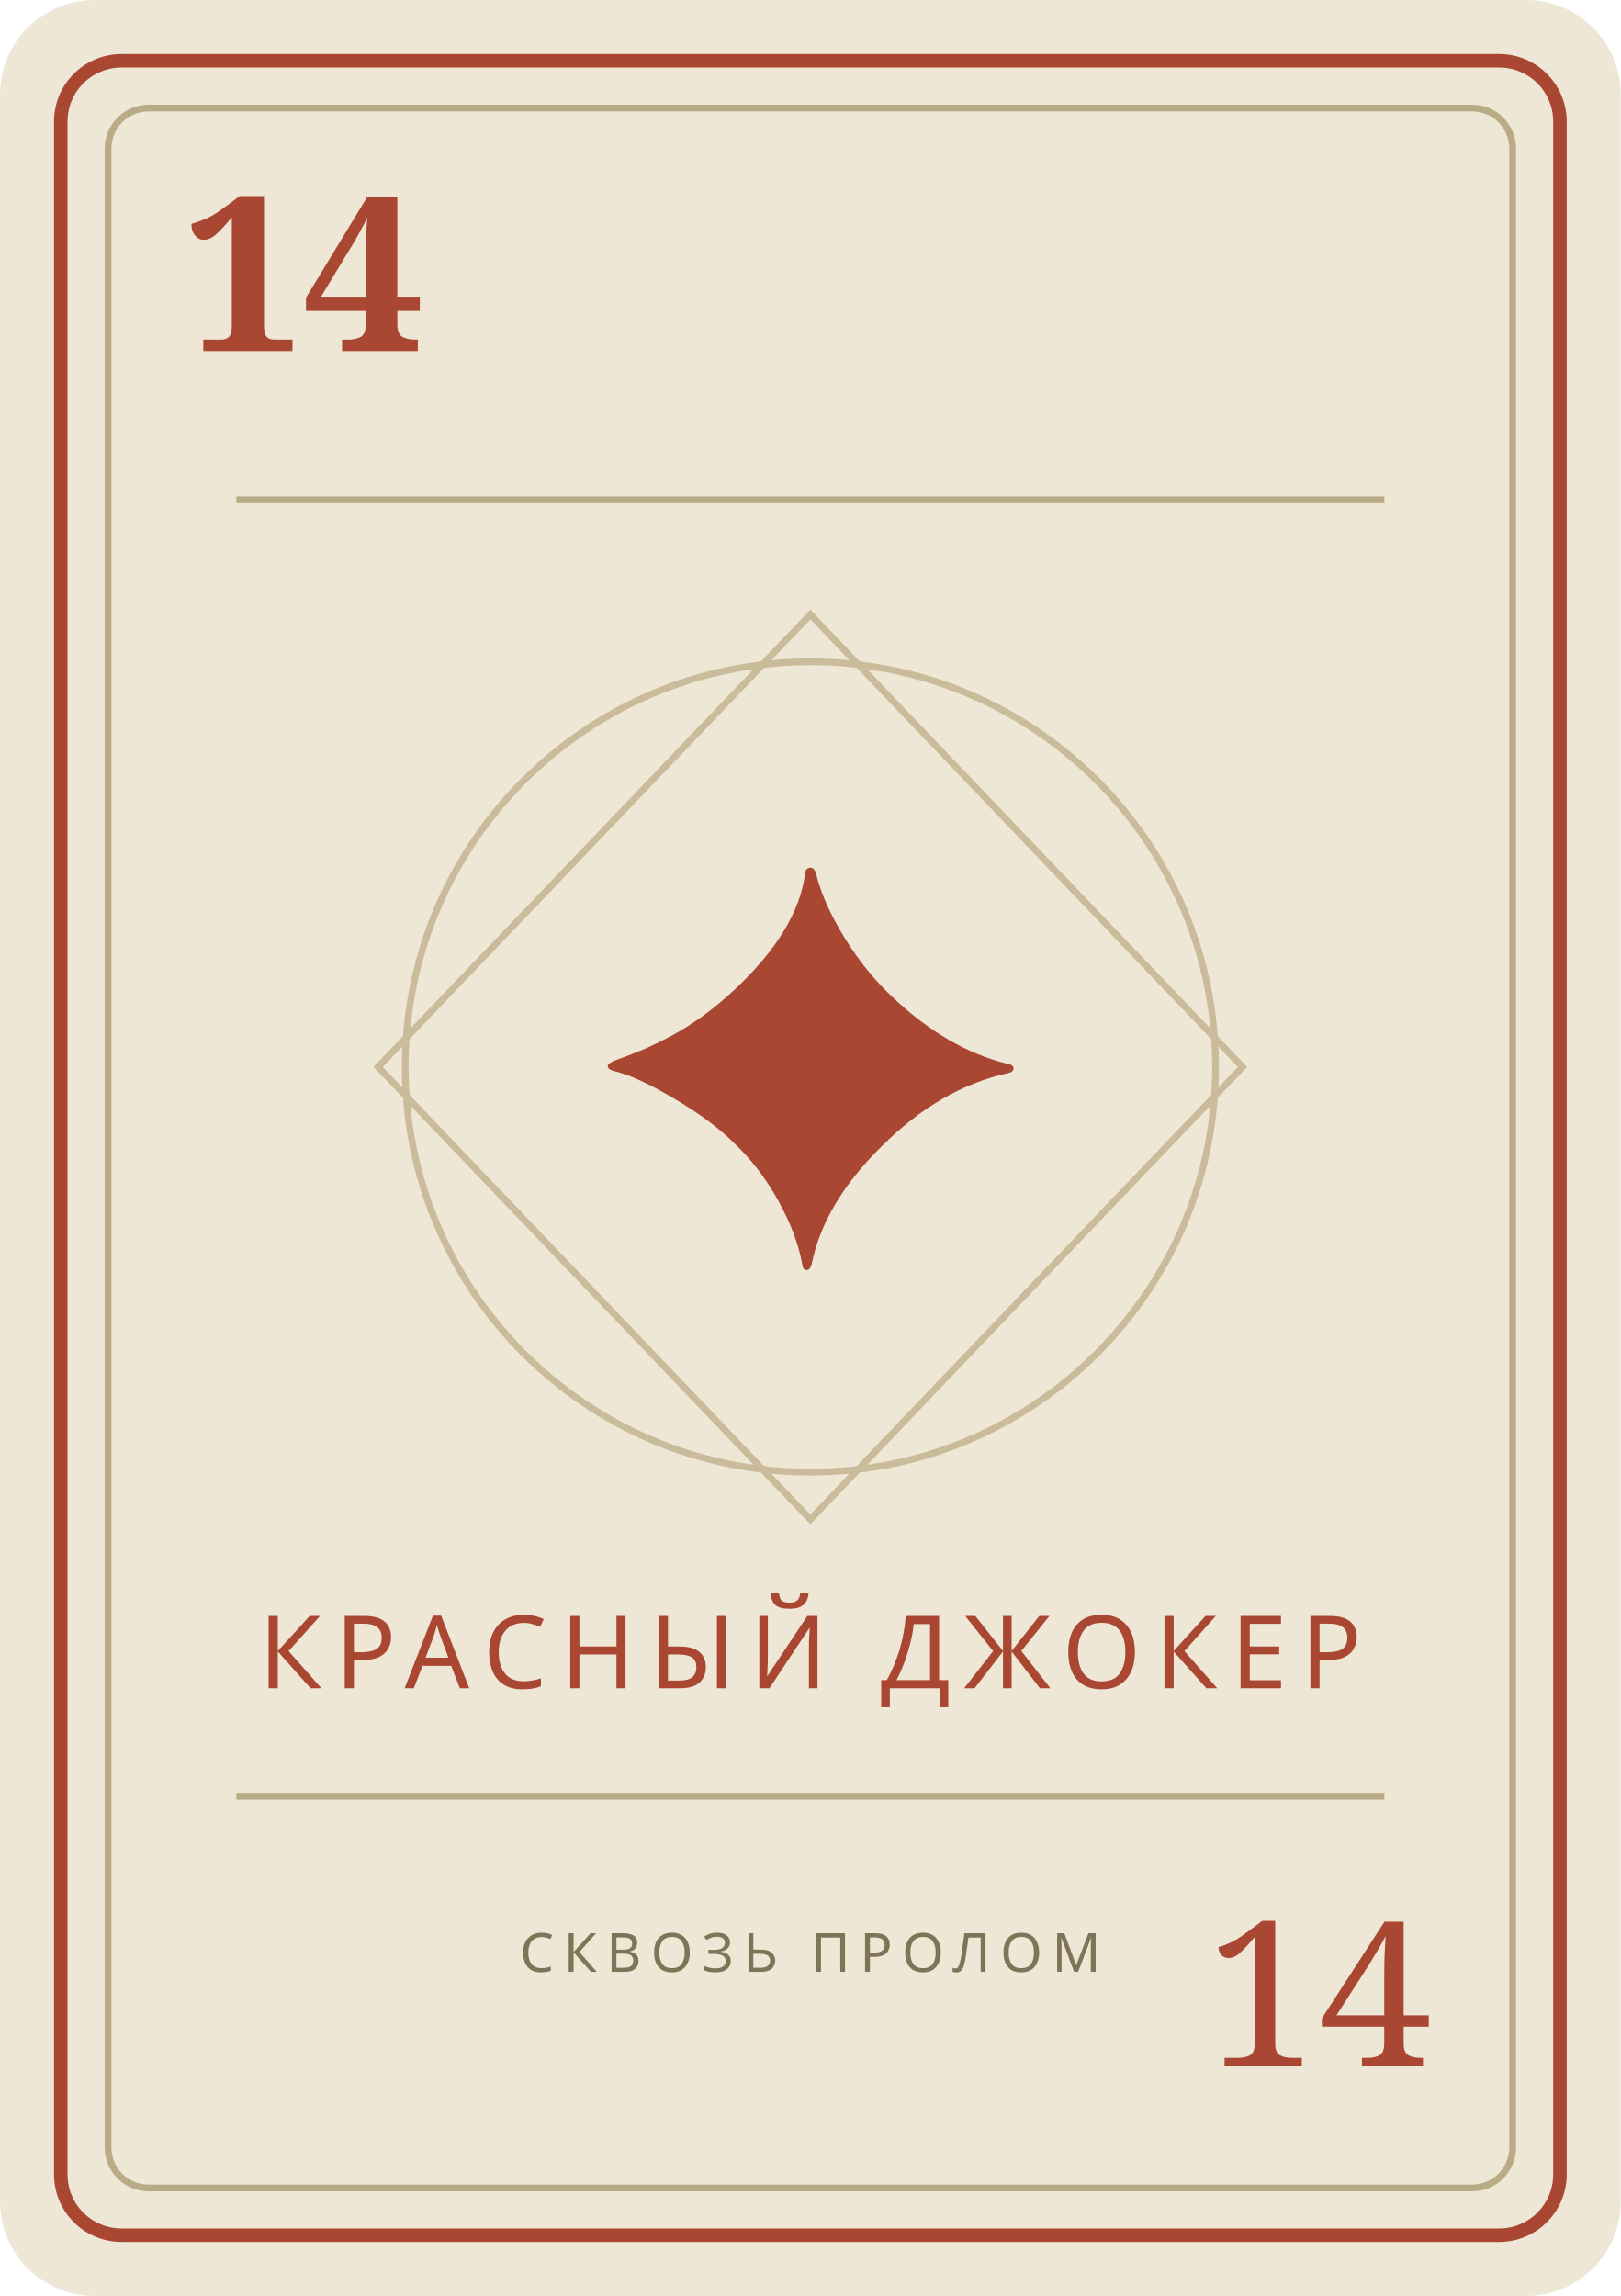
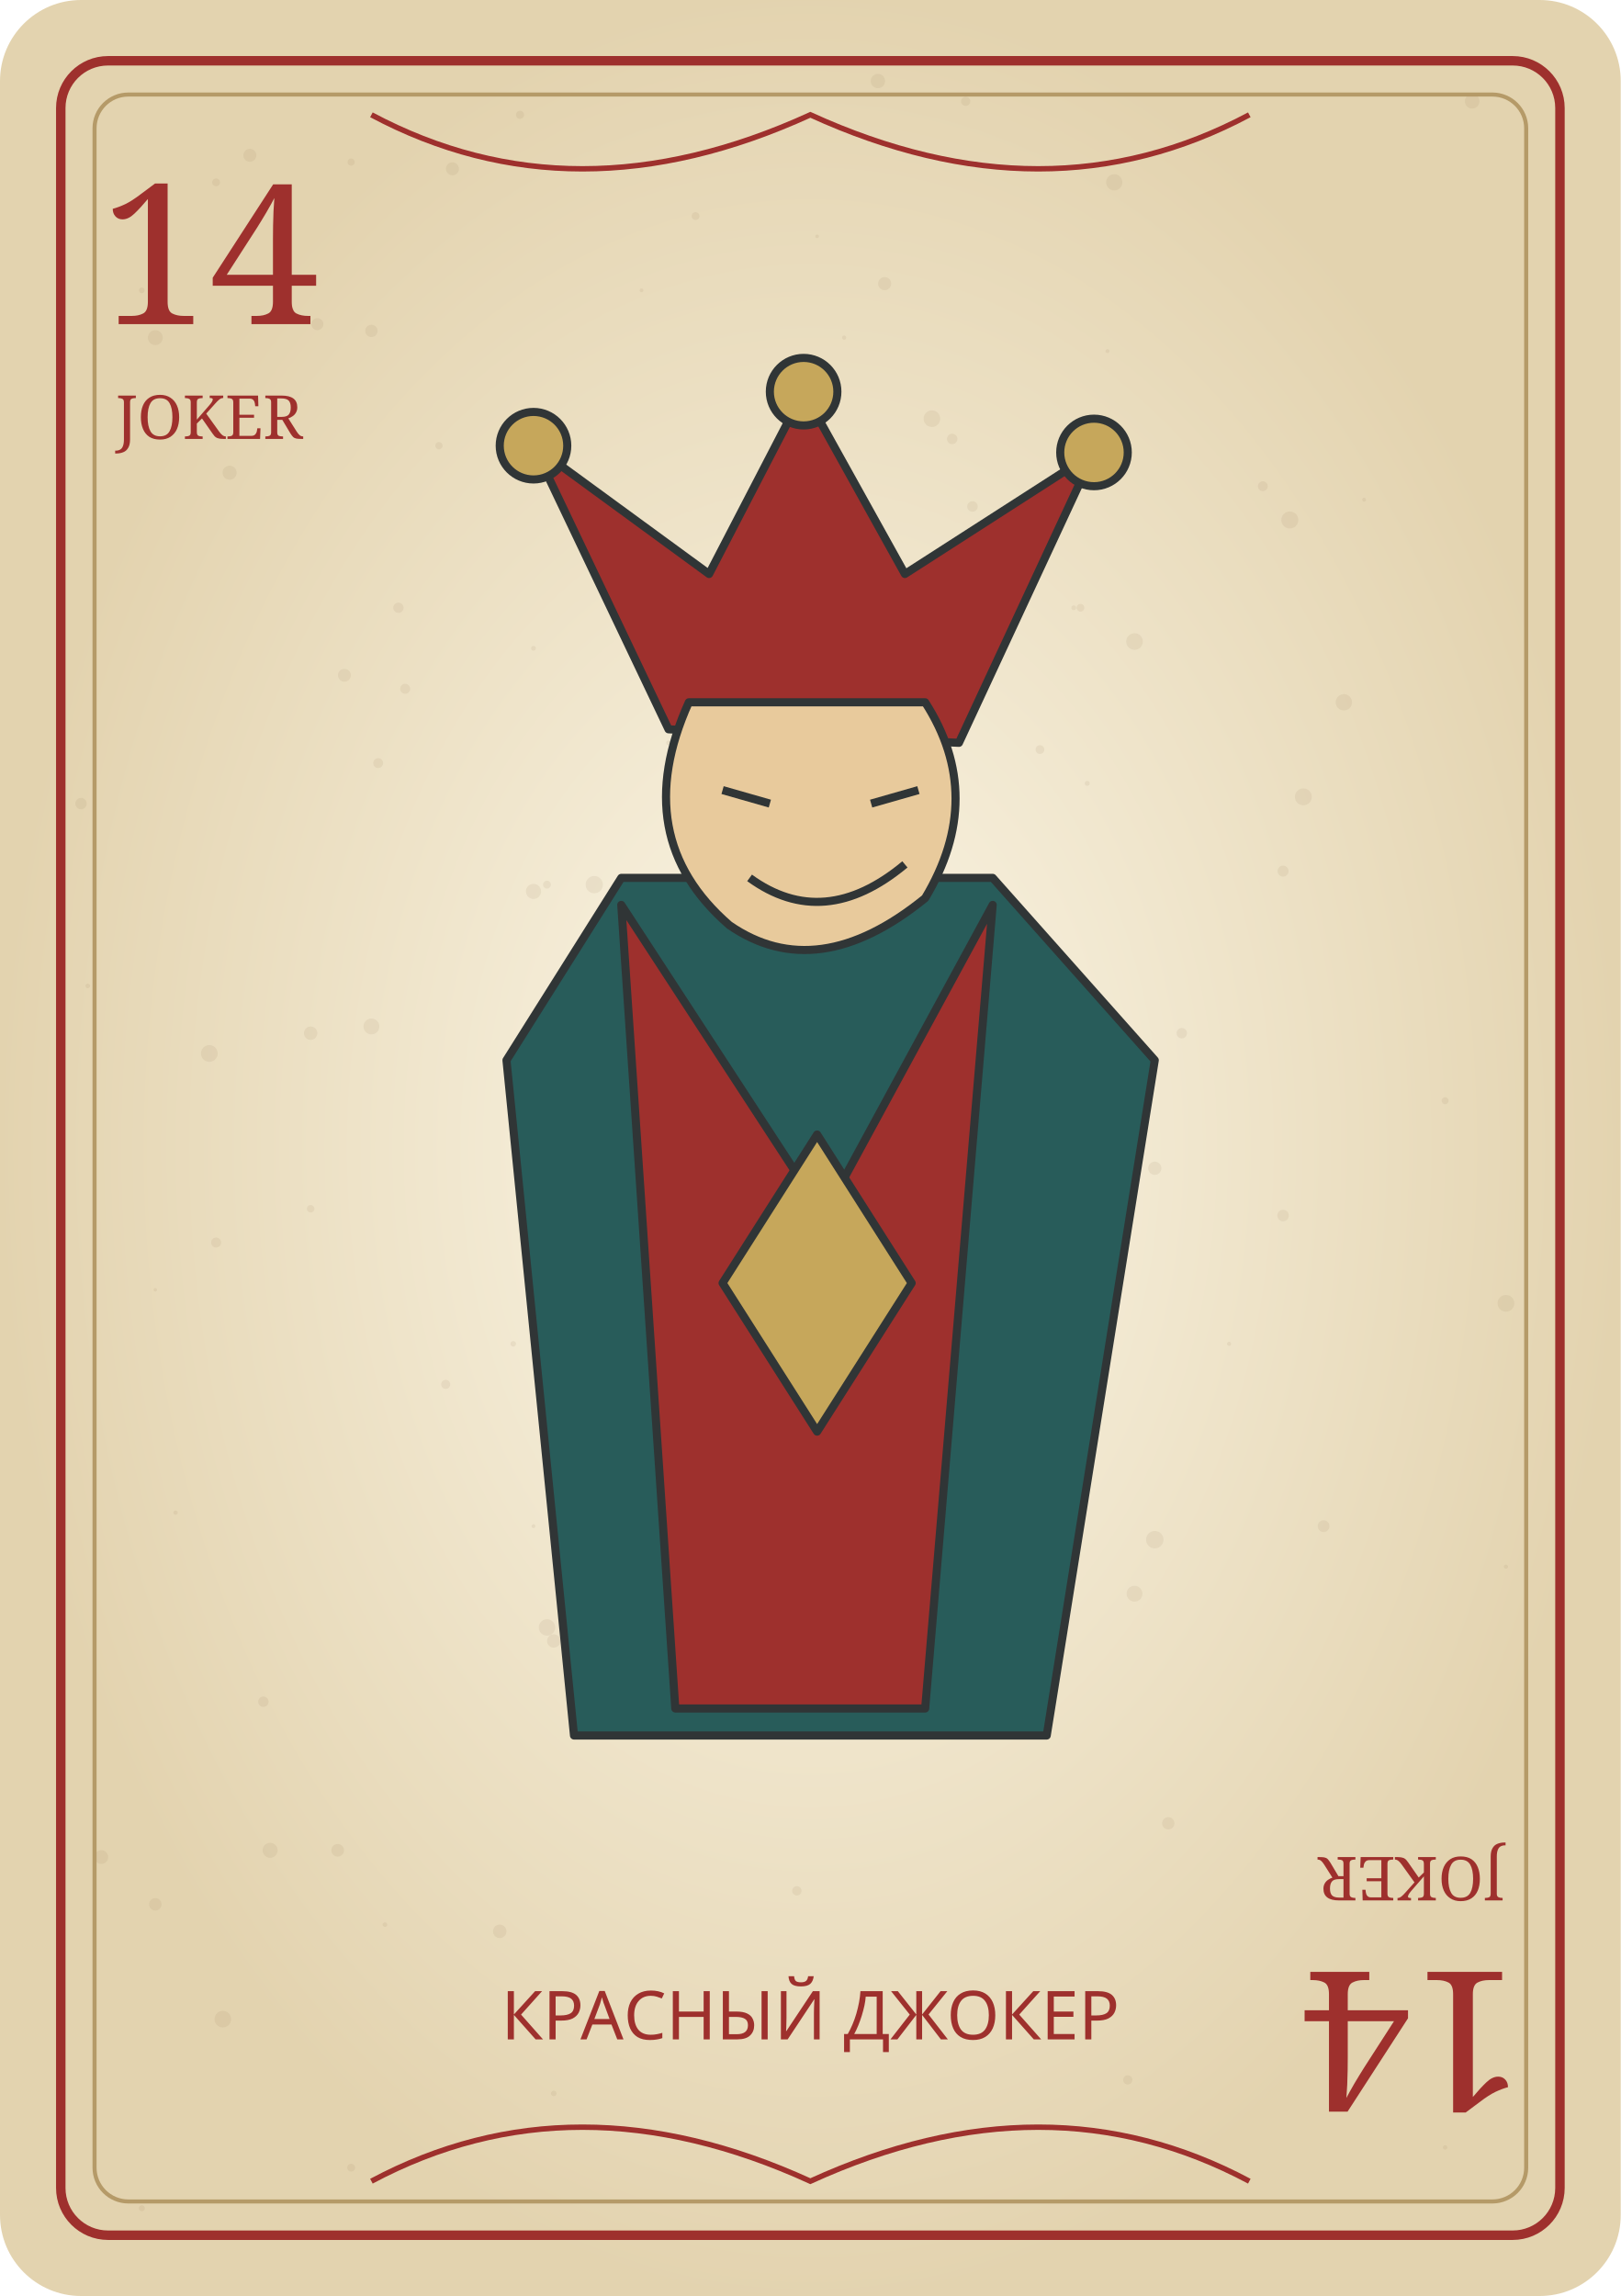
<svg xmlns="http://www.w3.org/2000/svg" width="240" height="340" viewBox="0 0 240 340">
-   <rect width="240" height="340" rx="14" fill="#eee7d5" />
-   <rect x="9" y="9" width="222" height="322" rx="9" fill="none" stroke="#a94732" stroke-width="2" />
-   <rect x="16" y="16" width="208" height="308" rx="6" fill="none" stroke="#baab87" />
-   <path d="M35 74H205M35 266H205" stroke="#baab87" />
-   <text x="27" y="52" font-family="Georgia,serif" font-weight="bold" font-size="32" fill="#a94732">14</text>
-   <text x="212" y="306" text-anchor="end" font-family="Georgia,serif" font-size="30" fill="#a94732">14</text>
-   <circle cx="120" cy="158" r="60" fill="none" stroke="#cabb9a" />
-   <path d="M120 91L184 158L120 225L56 158Z" fill="none" stroke="#cabb9a" />
-   <text x="120" y="187" text-anchor="middle" font-family="Georgia,serif" font-size="83" fill="#a94732">✦</text>
-   <text x="120" y="250" text-anchor="middle" font-family="sans-serif" font-size="15" letter-spacing="2" fill="#a94732">КРАСНЫЙ ДЖОКЕР</text>
-   <text x="120" y="292" text-anchor="middle" font-family="sans-serif" font-size="8" letter-spacing="1.4" fill="#807458">СКВОЗЬ ПРОЛОМ</text>
+   <defs>
+     <radialGradient id="paper">
+       <stop stop-color="#fcf7e8" />
+       <stop offset="1" stop-color="#e3d3af" />
+     </radialGradient>
+   </defs>
+   <rect width="240" height="340" rx="12" fill="url(#paper)" />
+   <circle cx="164" cy="52" r="0.29" fill="#806342" opacity=".09" />
+   <circle cx="111" cy="158" r="0.95" fill="#806342" opacity=".09" />
+   <circle cx="23" cy="191" r="0.26" fill="#806342" opacity=".09" />
+   <circle cx="130" cy="12" r="1.06" fill="#806342" opacity=".09" />
+   <circle cx="32" cy="27" r="0.58" fill="#806342" opacity=".09" />
+   <circle cx="13" cy="146" r="0.34" fill="#806342" opacity=".09" />
+   <circle cx="77" cy="17" r="0.60" fill="#806342" opacity=".09" />
+   <circle cx="39" cy="252" r="0.77" fill="#806342" opacity=".09" />
+   <circle cx="167" cy="308" r="0.68" fill="#806342" opacity=".09" />
+   <circle cx="40" cy="274" r="1.11" fill="#806342" opacity=".09" />
+   <circle cx="76" cy="199" r="0.41" fill="#806342" opacity=".09" />
+   <circle cx="118" cy="280" r="0.69" fill="#806342" opacity=".09" />
+   <circle cx="166" cy="155" r="0.94" fill="#806342" opacity=".09" />
+   <circle cx="46" cy="179" r="0.55" fill="#806342" opacity=".09" />
+   <circle cx="99" cy="110" r="0.35" fill="#806342" opacity=".09" />
+   <circle cx="165" cy="27" r="1.20" fill="#806342" opacity=".09" />
+   <circle cx="144" cy="75" r="0.78" fill="#806342" opacity=".09" />
+   <circle cx="79" cy="226" r="0.28" fill="#806342" opacity=".09" />
+   <circle cx="107" cy="119" r="0.87" fill="#806342" opacity=".09" />
+   <circle cx="81" cy="131" r="0.58" fill="#806342" opacity=".09" />
+   <circle cx="37" cy="23" r="0.96" fill="#806342" opacity=".09" />
+   <circle cx="88" cy="131" r="1.28" fill="#806342" opacity=".09" />
+   <circle cx="116" cy="71" r="0.30" fill="#806342" opacity=".09" />
+   <circle cx="187" cy="72" r="0.73" fill="#806342" opacity=".09" />
+   <circle cx="55" cy="49" r="0.91" fill="#806342" opacity=".09" />
+   <circle cx="32" cy="184" r="0.74" fill="#806342" opacity=".09" />
+   <circle cx="190" cy="129" r="0.81" fill="#806342" opacity=".09" />
+   <circle cx="199" cy="104" r="1.21" fill="#806342" opacity=".09" />
+   <circle cx="23" cy="50" r="1.10" fill="#806342" opacity=".09" />
+   <circle cx="47" cy="48" r="0.89" fill="#806342" opacity=".09" />
+   <circle cx="82" cy="243" r="0.99" fill="#806342" opacity=".09" />
+   <circle cx="139" cy="157" r="0.64" fill="#806342" opacity=".09" />
+   <circle cx="145" cy="152" r="1.06" fill="#806342" opacity=".09" />
+   <circle cx="141" cy="65" r="0.77" fill="#806342" opacity=".09" />
+   <circle cx="33" cy="299" r="1.23" fill="#806342" opacity=".09" />
+   <circle cx="196" cy="226" r="0.87" fill="#806342" opacity=".09" />
+   <circle cx="23" cy="35" r="0.64" fill="#806342" opacity=".09" />
+   <circle cx="90" cy="146" r="0.47" fill="#806342" opacity=".09" />
+   <circle cx="125" cy="50" r="0.31" fill="#806342" opacity=".09" />
+   <circle cx="74" cy="286" r="1.00" fill="#806342" opacity=".09" />
+   <circle cx="79" cy="96" r="0.35" fill="#806342" opacity=".09" />
+   <circle cx="66" cy="205" r="0.67" fill="#806342" opacity=".09" />
+   <circle cx="31" cy="156" r="1.24" fill="#806342" opacity=".09" />
+   <circle cx="34" cy="70" r="1.04" fill="#806342" opacity=".09" />
+   <circle cx="218" cy="15" r="1.08" fill="#806342" opacity=".09" />
+   <circle cx="112" cy="192" r="0.48" fill="#806342" opacity=".09" />
+   <circle cx="193" cy="118" r="1.25" fill="#806342" opacity=".09" />
+   <circle cx="46" cy="153" r="0.99" fill="#806342" opacity=".09" />
+   <circle cx="21" cy="43" r="0.42" fill="#806342" opacity=".09" />
+   <circle cx="175" cy="153" r="0.77" fill="#806342" opacity=".09" />
+   <circle cx="202" cy="74" r="0.29" fill="#806342" opacity=".09" />
+   <circle cx="107" cy="213" r="0.26" fill="#806342" opacity=".09" />
+   <circle cx="140" cy="203" r="0.71" fill="#806342" opacity=".09" />
+   <circle cx="168" cy="236" r="1.17" fill="#806342" opacity=".09" />
+   <circle cx="168" cy="95" r="1.23" fill="#806342" opacity=".09" />
+   <circle cx="95" cy="43" r="0.28" fill="#806342" opacity=".09" />
+   <circle cx="171" cy="173" r="0.98" fill="#806342" opacity=".09" />
+   <circle cx="52" cy="321" r="0.58" fill="#806342" opacity=".09" />
+   <circle cx="15" cy="275" r="1.02" fill="#806342" opacity=".09" />
+   <circle cx="78" cy="68" r="1.22" fill="#806342" opacity=".09" />
+   <circle cx="81" cy="241" r="1.22" fill="#806342" opacity=".09" />
+   <circle cx="65" cy="66" r="0.54" fill="#806342" opacity=".09" />
+   <circle cx="145" cy="252" r="1.10" fill="#806342" opacity=".09" />
+   <circle cx="43" cy="46" r="0.52" fill="#806342" opacity=".09" />
+   <circle cx="79" cy="132" r="1.12" fill="#806342" opacity=".09" />
+   <circle cx="138" cy="62" r="1.23" fill="#806342" opacity=".09" />
+   <circle cx="99" cy="237" r="0.63" fill="#806342" opacity=".09" />
+   <circle cx="59" cy="90" r="0.76" fill="#806342" opacity=".09" />
+   <circle cx="223" cy="232" r="0.31" fill="#806342" opacity=".09" />
+   <circle cx="56" cy="113" r="0.73" fill="#806342" opacity=".09" />
+   <circle cx="214" cy="318" r="0.33" fill="#806342" opacity=".09" />
+   <circle cx="12" cy="119" r="0.84" fill="#806342" opacity=".09" />
+   <circle cx="51" cy="100" r="0.95" fill="#806342" opacity=".09" />
+   <circle cx="161" cy="116" r="0.37" fill="#806342" opacity=".09" />
+   <circle cx="182" cy="199" r="0.30" fill="#806342" opacity=".09" />
+   <circle cx="26" cy="224" r="0.32" fill="#806342" opacity=".09" />
+   <circle cx="23" cy="282" r="0.92" fill="#806342" opacity=".09" />
+   <circle cx="60" cy="102" r="0.74" fill="#806342" opacity=".09" />
+   <circle cx="52" cy="24" r="0.53" fill="#806342" opacity=".09" />
+   <circle cx="154" cy="111" r="0.65" fill="#806342" opacity=".09" />
+   <circle cx="55" cy="152" r="1.17" fill="#806342" opacity=".09" />
+   <circle cx="116" cy="222" r="1.11" fill="#806342" opacity=".09" />
+   <circle cx="173" cy="270" r="0.91" fill="#806342" opacity=".09" />
+   <circle cx="223" cy="193" r="1.24" fill="#806342" opacity=".09" />
+   <circle cx="50" cy="274" r="0.94" fill="#806342" opacity=".09" />
+   <circle cx="171" cy="228" r="1.29" fill="#806342" opacity=".09" />
+   <circle cx="21" cy="327" r="0.45" fill="#806342" opacity=".09" />
+   <circle cx="190" cy="180" r="0.85" fill="#806342" opacity=".09" />
+   <circle cx="159" cy="90" r="0.35" fill="#806342" opacity=".09" />
+   <circle cx="160" cy="90" r="0.57" fill="#806342" opacity=".09" />
+   <circle cx="143" cy="15" r="0.68" fill="#806342" opacity=".09" />
+   <circle cx="121" cy="35" r="0.27" fill="#806342" opacity=".09" />
+   <circle cx="67" cy="25" r="0.96" fill="#806342" opacity=".09" />
+   <circle cx="131" cy="42" r="0.97" fill="#806342" opacity=".09" />
+   <circle cx="88" cy="231" r="0.59" fill="#806342" opacity=".09" />
+   <circle cx="103" cy="32" r="0.58" fill="#806342" opacity=".09" />
+   <circle cx="214" cy="163" r="0.51" fill="#806342" opacity=".09" />
+   <circle cx="57" cy="285" r="0.34" fill="#806342" opacity=".09" />
+   <circle cx="82" cy="310" r="0.41" fill="#806342" opacity=".09" />
+   <circle cx="191" cy="77" r="1.26" fill="#806342" opacity=".09" />
+   <rect x="9" y="9" width="222" height="322" rx="7" fill="none" stroke="#9e302d" stroke-width="1.4" />
+   <rect x="14" y="14" width="212" height="312" rx="5" fill="none" stroke="#b59a68" stroke-width=".6" />
+   <path d="M55 17Q85 33 120 17Q155 33 185 17M55 323Q85 307 120 323Q155 307 185 323" fill="none" stroke="#9e302d" stroke-width=".8" />
+   <text x="31" y="48" text-anchor="middle" font-family="Georgia" font-size="29" fill="#9e302d">14</text>
+   <text x="31" y="65" text-anchor="middle" font-family="Georgia" font-size="9" fill="#9e302d">JOKER</text>
+   <g transform="rotate(180 120 170)">
+     <text x="31" y="48" text-anchor="middle" font-family="Georgia" font-size="29" fill="#9e302d">14</text>
+     <text x="31" y="65" text-anchor="middle" font-family="Georgia" font-size="9" fill="#9e302d">JOKER</text>
+   </g>
+   <g stroke="#303536" stroke-width="1.2" stroke-linejoin="round">
+     <path d="M75 157L92 130H147L171 157L155 257H85Z" fill="#285c5a" />
+     <path d="M92 134L122 180L147 134L137 253H100Z" fill="#9e302d" />
+     <path d="M99 108L79 66L105 85L119 58L134 85L162 67L142 110Z" fill="#9e302d" />
+     <path d="M102 104Q93 124 108 137Q121 146 137 133Q146 118 137 104Z" fill="#e8ca9c" />
+     <path d="M107 117L114 119M129 119L136 117M111 130Q122 138 134 128" fill="none" />
+     <path d="M121 168L135 190L121 212L107 190Z" fill="#c6a75b" />
+     <circle cx="79" cy="66" r="5" fill="#c6a75b" />
+     <circle cx="119" cy="58" r="5" fill="#c6a75b" />
+     <circle cx="162" cy="67" r="5" fill="#c6a75b" />
+   </g>
+   <text x="120" y="302" text-anchor="middle" font-size="10" font-family="sans-serif" fill="#9e302d">КРАСНЫЙ ДЖОКЕР</text>
</svg>
